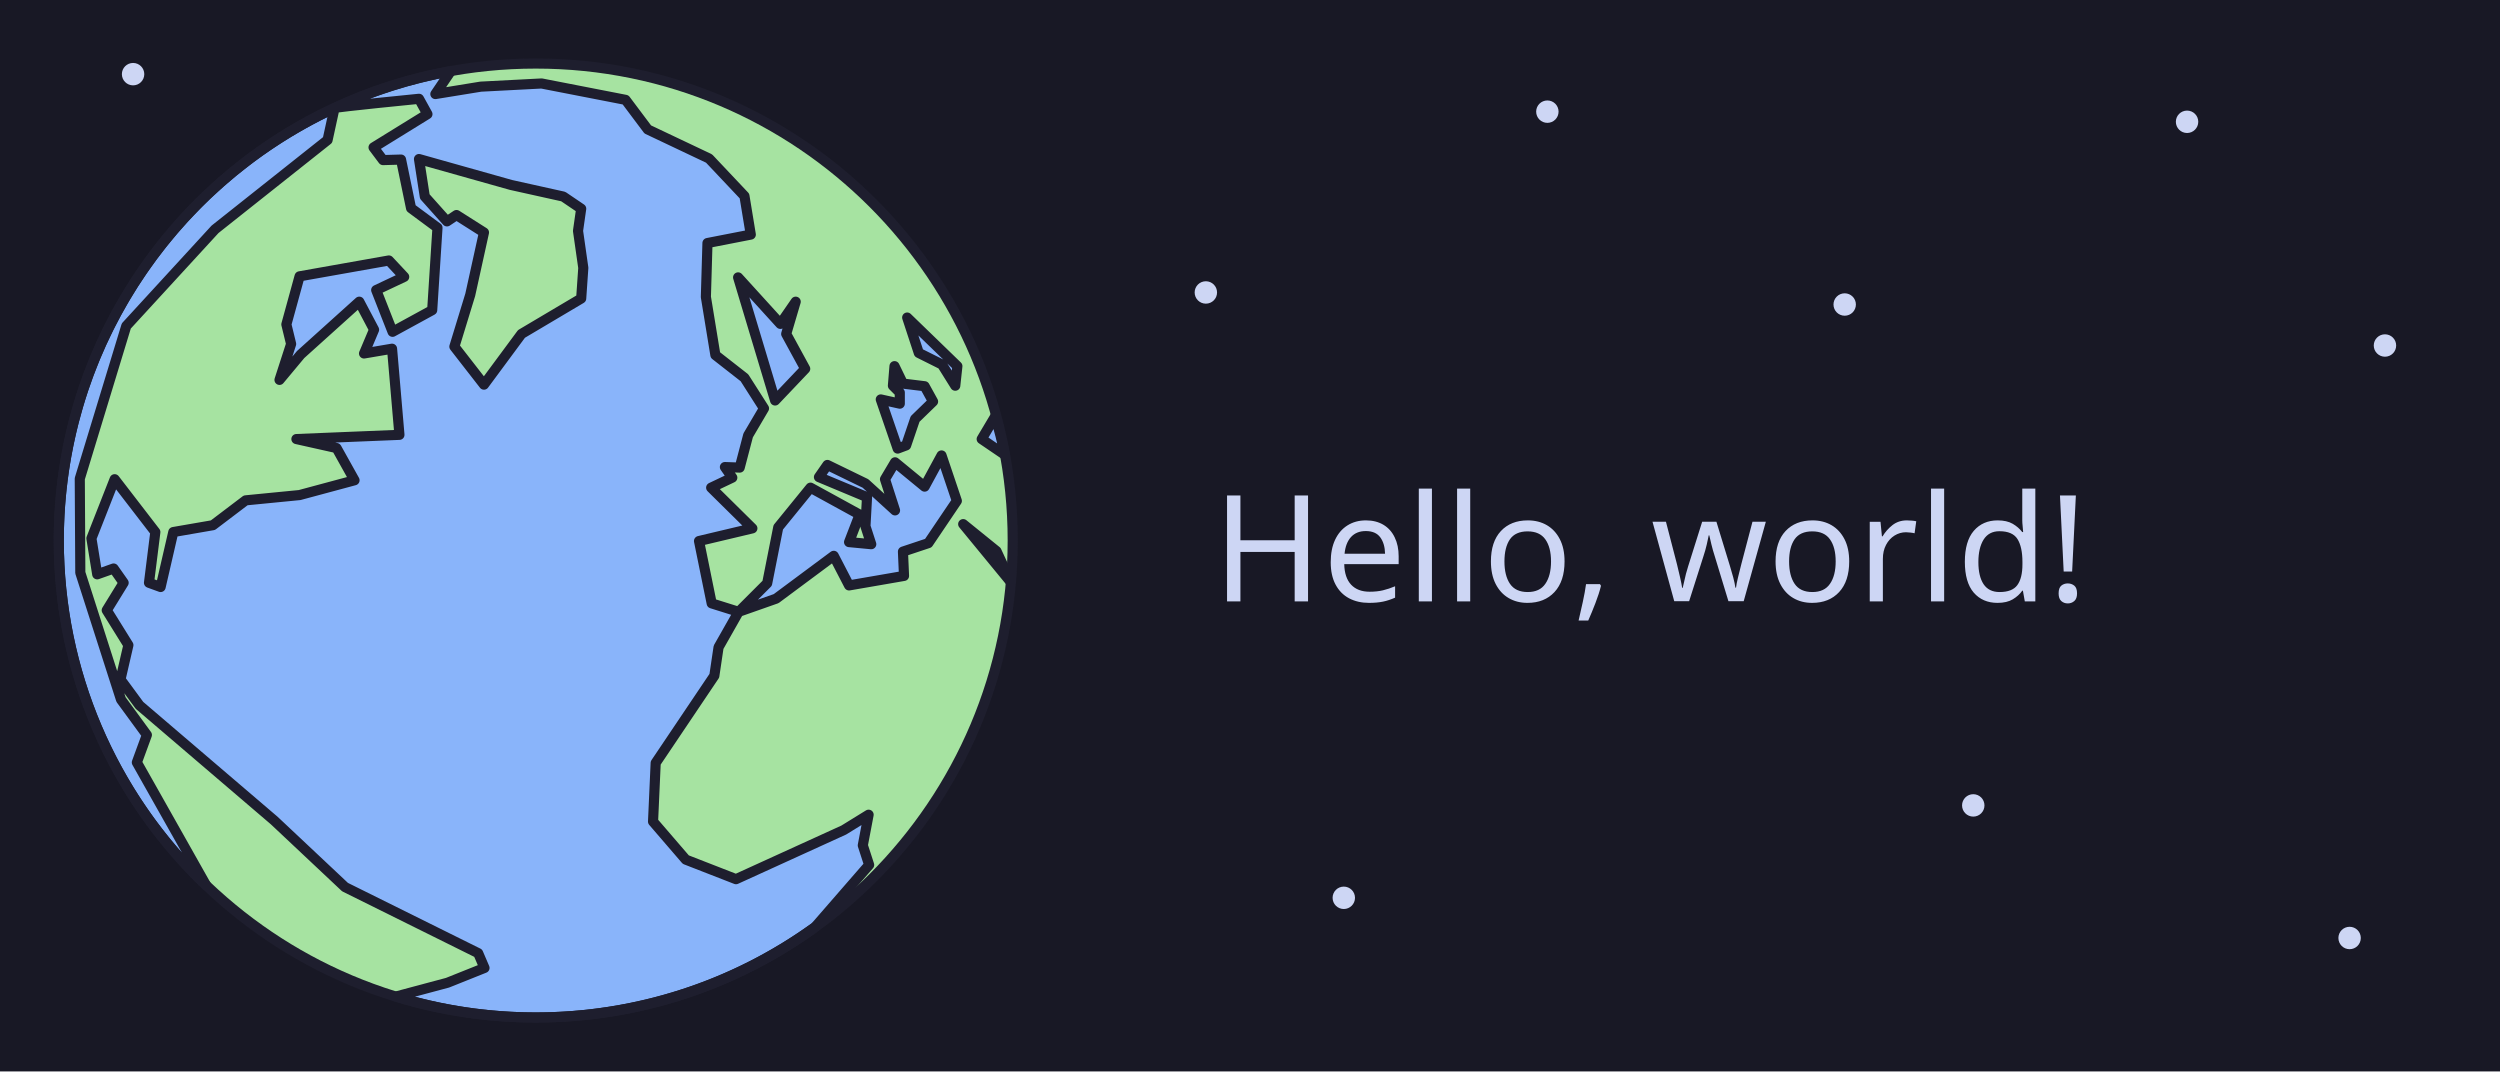
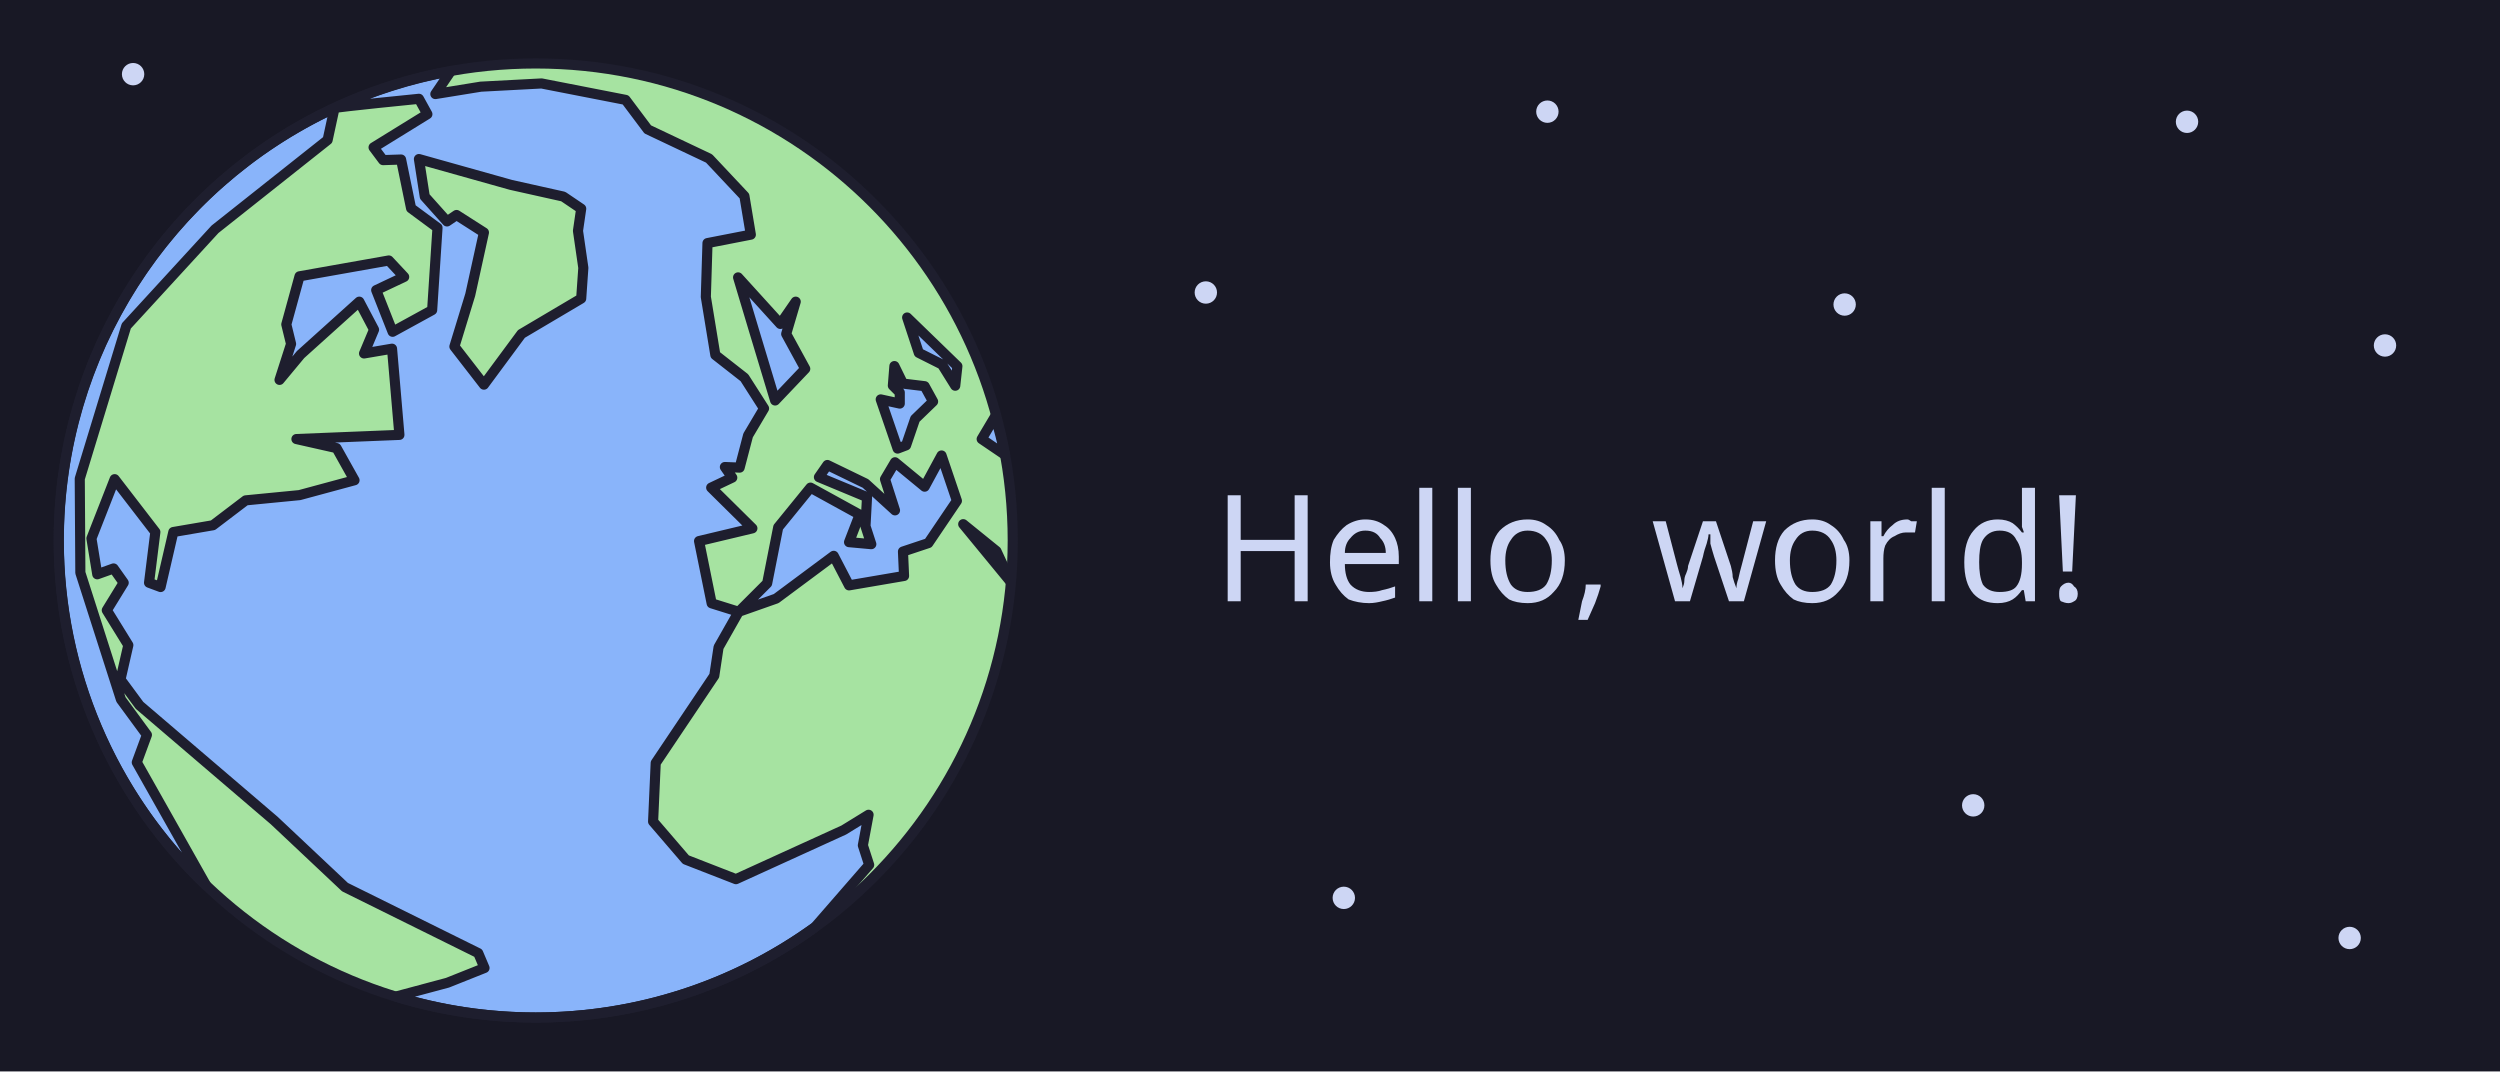
- <svg xmlns="http://www.w3.org/2000/svg" width="1866.667" height="800" viewBox="0 0 493.889 211.667" version="1.1" id="svg1" xml:space="preserve">
+ <svg xmlns="http://www.w3.org/2000/svg" width="21" height="9" viewBox="0 0 21 9" version="1.1" id="svg1" xml:space="preserve">
  <defs id="defs1" />
  <g id="layer1">
-     <rect style="opacity:1;fill:#181825;fill-opacity:1;stroke:none;stroke-width:2.646;stroke-linecap:round;stroke-linejoin:round" id="rect10" width="493.889" height="211.667" x="-7.1054274e-15" y="0" />
-     <circle style="opacity:1;fill:#a6e3a1;fill-opacity:1;stroke:none;stroke-width:2.549;stroke-linecap:round;stroke-linejoin:round;stroke-dasharray:none" id="path1" cx="105.84" cy="106.78" r="94.228" />
-     <path id="path2" style="opacity:1;fill:#89b4fa;stroke:#1e1e2e;stroke-width:2;stroke-linecap:round;stroke-linejoin:round;fill-opacity:1;stroke-opacity:1;stroke-dasharray:none;stroke-dashoffset:0;paint-order:normal" d="M 89.066 14.057 A 94.228 94.228 0 0 0 66.09 21.347 C 66.598 21.112 82.773 19.519 82.773 19.519 L 84.443 22.546 L 73.796 29.122 L 75.675 31.627 L 79.224 31.523 L 81.207 41.125 L 86.426 44.987 L 85.382 61.271 L 77.553 65.55 L 74.318 57.304 L 79.85 54.695 L 76.823 51.459 L 59.183 54.59 L 56.573 64.089 L 57.513 67.951 L 55.217 75.049 L 59.392 70.039 L 70.978 59.6 L 73.9 65.132 L 71.917 69.83 L 77.45 68.89 L 78.91 85.904 L 58.557 86.739 L 66.489 88.513 L 70.039 94.881 L 59.183 97.803 L 48.536 98.847 L 42.065 103.753 L 34.236 105.11 L 31.731 115.965 L 29.435 115.13 L 30.688 105.11 L 22.65 94.672 L 18.058 106.362 L 19.206 113.46 L 22.442 112.312 L 24.425 115.13 L 21.085 120.558 L 25.364 127.447 L 23.799 134.232 L 27.556 139.346 L 54.173 162.101 L 68.16 175.252 L 94.463 188.3 L 95.716 191.222 L 88.409 194.145 L 78.224 196.87 A 94.228 94.228 0 0 0 105.841 201.008 A 94.228 94.228 0 0 0 161.014 183.166 L 171.704 170.869 L 170.451 167.006 L 171.599 160.952 L 166.693 163.98 L 145.4 173.687 L 135.484 169.825 L 129.013 162.309 L 129.534 150.724 L 141.121 133.501 L 141.956 127.865 L 145.922 120.871 L 140.599 119.201 L 138.093 106.884 L 148.636 104.379 L 140.494 96.342 L 144.669 94.359 L 143.208 92.271 L 146.131 92.375 L 147.801 86.008 L 150.932 80.685 L 147.07 74.631 L 141.329 70.142 L 139.45 58.661 L 139.764 48.014 L 148.323 46.344 L 147.07 38.725 L 140.077 31.314 L 127.969 25.573 L 123.585 19.727 L 106.989 16.492 L 94.985 17.118 L 86.008 18.579 L 89.067 14.057 L 89.066 14.057 z M 145.922 120.871 L 153.333 118.262 L 164.71 109.807 L 167.737 115.652 L 178.593 113.773 L 178.384 108.972 L 183.394 107.301 L 189.03 98.952 L 186.004 89.975 L 182.663 96.133 L 176.818 91.332 L 174.835 94.672 L 176.818 100.83 L 170.973 95.507 L 163.458 91.854 L 161.788 94.254 L 171.286 98.221 L 170.973 103.962 L 172.121 107.51 L 167.737 107.093 L 169.825 101.665 L 160.117 96.342 L 153.75 104.17 L 151.558 115.234 L 145.922 120.871 z M 66.09 21.347 A 94.228 94.228 0 0 0 66.088 21.347 A 94.228 94.228 0 0 0 11.612 106.78 A 94.228 94.228 0 0 0 40.713 174.877 L 27.034 150.619 L 29.017 145.191 L 23.903 138.198 L 15.866 113.147 L 15.761 94.567 L 24.947 64.402 L 42.482 45.301 L 64.715 27.66 L 66.09 21.347 z M 82.773 31.418 L 100.934 36.533 L 111.268 38.829 L 114.817 41.23 L 114.191 45.614 L 115.234 52.92 L 114.817 58.974 L 103.022 65.968 L 95.611 75.988 L 89.766 68.473 L 92.897 58.243 L 95.611 45.927 L 90.184 42.482 L 88.305 43.735 L 83.921 38.829 L 82.773 31.418 z M 145.817 54.799 L 148.949 65.237 L 153.124 79.119 L 159.073 72.857 L 155.316 65.968 L 157.195 59.6 L 154.168 63.984 L 145.817 54.799 z M 179.219 62.732 L 181.515 69.725 L 186.108 72.021 L 188.717 76.197 L 189.135 72.335 L 179.219 62.732 z M 176.714 72.335 L 176.401 76.197 L 177.758 77.553 L 177.758 79.746 L 174 78.91 L 177.34 88.618 L 179.01 87.992 L 180.784 82.773 L 184.333 79.328 L 182.663 76.301 L 178.384 75.779 L 176.714 72.335 z M 196.597 82.266 L 193.936 86.739 L 198.538 89.868 A 94.228 94.228 0 0 0 198.537 89.863 A 94.228 94.228 0 0 0 196.597 82.266 z M 190.283 103.544 L 199.526 114.795 A 94.228 94.228 0 0 0 199.537 114.646 L 196.859 108.867 L 190.283 103.544 z " />
-     <circle style="opacity:1;fill:none;fill-opacity:1;stroke:#1e1e2e;stroke-width:2;stroke-linecap:round;stroke-linejoin:round;stroke-opacity:1" id="circle10" cx="105.84" cy="106.78" r="94.228" />
-     <text xml:space="preserve" style="font-size:29.305px;font-family:'JetBrains Mono';-inkscape-font-specification:'JetBrains Mono';text-align:start;writing-mode:lr-tb;direction:ltr;text-anchor:start;opacity:1;fill:#cdd6f4;fill-opacity:1;stroke:none;stroke-width:6.922;stroke-linecap:round;stroke-linejoin:round;stroke-opacity:1" x="239.566" y="118.802" id="text11">
-       <tspan id="tspan11" style="font-size:29.305px;fill:#cdd6f4;fill-opacity:1;stroke:none;stroke-width:6.922" x="239.566" y="118.802">Hello, world!</tspan>
+     <rect style="opacity:1;fill:#181825;fill-opacity:1;stroke:none;stroke-width:0.113;stroke-linecap:round;stroke-linejoin:round" id="rect10" width="21" height="9" x="-7.1054274e-15" y="0" />
+     <circle style="opacity:1;fill:#a6e3a1;fill-opacity:1;stroke:none;stroke-width:0.108;stroke-linecap:round;stroke-linejoin:round;stroke-dasharray:none" id="path1" cx="4.5" cy="4.54" r="4.007" />
+     <path id="path2" style="opacity:1;fill:#89b4fa;fill-opacity:1;stroke:#1e1e2e;stroke-width:0.085;stroke-linecap:round;stroke-linejoin:round;stroke-dasharray:none;stroke-dashoffset:0;stroke-opacity:1;paint-order:normal" d="m 3.787,0.598 a 4.007,4.007 0 0 0 -0.977,0.31 c 0.022,-0.01 0.709,-0.078 0.709,-0.078 l 0.071,0.129 L 3.138,1.238 3.218,1.345 3.369,1.34 3.453,1.749 3.675,1.913 3.63,2.605 3.298,2.787 3.16,2.437 3.395,2.326 3.266,2.188 2.516,2.321 2.405,2.725 2.445,2.889 2.348,3.191 2.525,2.978 3.018,2.534 3.142,2.769 3.058,2.969 3.293,2.929 3.355,3.653 2.49,3.688 2.827,3.764 2.978,4.034 2.516,4.159 2.064,4.203 1.789,4.412 1.456,4.469 1.349,4.931 1.252,4.895 1.305,4.469 0.963,4.025 0.768,4.523 0.817,4.824 0.954,4.775 1.039,4.895 0.897,5.126 1.078,5.419 1.012,5.708 1.172,5.925 2.303,6.892 2.898,7.452 4.017,8.006 4.07,8.131 3.759,8.255 3.326,8.371 A 4.007,4.007 0 0 0 4.5,8.547 4.007,4.007 0 0 0 6.846,7.788 L 7.301,7.265 7.248,7.101 7.296,6.844 7.088,6.972 6.182,7.385 5.761,7.221 5.486,6.901 5.508,6.409 6,5.676 6.036,5.437 6.205,5.139 5.978,5.068 5.872,4.545 6.32,4.438 5.974,4.096 6.151,4.012 6.089,3.923 6.213,3.928 6.284,3.657 6.418,3.431 6.253,3.173 6.009,2.982 5.929,2.494 5.943,2.042 6.307,1.971 6.253,1.647 5.956,1.331 5.441,1.087 5.255,0.839 4.549,0.701 4.039,0.728 3.657,0.79 3.787,0.598 Z M 6.205,5.139 6.52,5.028 7.003,4.669 7.132,4.917 7.594,4.838 7.585,4.633 7.798,4.562 8.038,4.207 7.909,3.826 7.767,4.088 7.518,3.883 7.434,4.025 7.518,4.287 7.27,4.061 6.95,3.906 6.879,4.008 7.283,4.176 7.27,4.42 7.319,4.571 7.132,4.554 7.221,4.323 6.808,4.096 6.537,4.429 6.444,4.9 Z M 2.81,0.908 a 4.007,4.007 0 0 0 -4.25e-5,0 A 4.007,4.007 0 0 0 0.494,4.54 4.007,4.007 0 0 0 1.731,7.436 L 1.149,6.404 1.234,6.173 1.016,5.876 0.675,4.811 0.67,4.021 1.061,2.738 1.806,1.926 2.752,1.176 Z M 3.519,1.336 4.292,1.553 4.731,1.651 4.882,1.753 4.855,1.939 4.9,2.25 4.882,2.508 4.38,2.805 4.065,3.231 3.817,2.911 3.95,2.476 4.065,1.953 3.835,1.806 3.755,1.86 3.568,1.651 Z M 6.2,2.33 6.333,2.774 6.511,3.364 6.764,3.098 6.604,2.805 6.684,2.534 6.555,2.721 Z m 1.42,0.337 0.098,0.297 0.195,0.098 0.111,0.178 0.018,-0.164 z m -0.107,0.408 -0.013,0.164 0.058,0.058 v 0.093 L 7.398,3.355 7.54,3.768 7.611,3.741 7.687,3.519 7.838,3.373 7.767,3.244 7.585,3.222 Z M 8.359,3.498 8.246,3.688 8.442,3.821 A 4.007,4.007 0 0 0 8.442,3.821 4.007,4.007 0 0 0 8.359,3.498 Z M 8.091,4.403 8.484,4.881 a 4.007,4.007 0 0 0 4.377e-4,-0.006 L 8.37,4.629 Z" />
+     <circle style="opacity:1;fill:none;fill-opacity:1;stroke:#1e1e2e;stroke-width:0.085;stroke-linecap:round;stroke-linejoin:round;stroke-opacity:1" id="circle10" cx="4.5" cy="4.54" r="4.007" />
+     <text xml:space="preserve" style="font-size:1.246px;font-family:'JetBrains Mono';-inkscape-font-specification:'JetBrains Mono';text-align:start;writing-mode:lr-tb;direction:ltr;text-anchor:start;opacity:1;fill:#cdd6f4;fill-opacity:1;stroke:none;stroke-width:0.294;stroke-linecap:round;stroke-linejoin:round;stroke-opacity:1" x="10.186" y="5.051" id="text11">
+       <tspan id="tspan11" style="font-size:1.246px;fill:#cdd6f4;fill-opacity:1;stroke:none;stroke-width:0.294" x="10.186" y="5.051">Hello, world!</tspan>
    </text>
-     <circle style="opacity:1;fill:#cdd6f4;fill-opacity:1;stroke:none;stroke-width:2.549;stroke-linecap:round;stroke-linejoin:round;stroke-dasharray:none;stroke-dashoffset:0;stroke-opacity:1;paint-order:normal" id="path11" cx="432.067" cy="24.061" r="2.214" />
-     <circle style="fill:#cdd6f4;fill-opacity:1;stroke:none;stroke-width:2.549;stroke-linecap:round;stroke-linejoin:round;stroke-dasharray:none;stroke-dashoffset:0;stroke-opacity:1;paint-order:normal" id="path11-2" cx="471.163" cy="68.258" r="2.214" />
-     <circle style="fill:#cdd6f4;fill-opacity:1;stroke:none;stroke-width:2.549;stroke-linecap:round;stroke-linejoin:round;stroke-dasharray:none;stroke-dashoffset:0;stroke-opacity:1;paint-order:normal" id="path11-6" cx="305.691" cy="22.058" r="2.214" />
-     <circle style="fill:#cdd6f4;fill-opacity:1;stroke:none;stroke-width:2.549;stroke-linecap:round;stroke-linejoin:round;stroke-dasharray:none;stroke-dashoffset:0;stroke-opacity:1;paint-order:normal" id="path11-7" cx="364.429" cy="60.158" r="2.214" />
-     <circle style="fill:#cdd6f4;fill-opacity:1;stroke:none;stroke-width:2.549;stroke-linecap:round;stroke-linejoin:round;stroke-dasharray:none;stroke-dashoffset:0;stroke-opacity:1;paint-order:normal" id="path11-3" cx="238.223" cy="57.777" r="2.214" />
-     <circle style="fill:#cdd6f4;fill-opacity:1;stroke:none;stroke-width:2.549;stroke-linecap:round;stroke-linejoin:round;stroke-dasharray:none;stroke-dashoffset:0;stroke-opacity:1;paint-order:normal" id="path11-28" cx="265.475" cy="177.368" r="2.214" />
-     <circle style="fill:#cdd6f4;fill-opacity:1;stroke:none;stroke-width:2.549;stroke-linecap:round;stroke-linejoin:round;stroke-dasharray:none;stroke-dashoffset:0;stroke-opacity:1;paint-order:normal" id="path11-1" cx="389.829" cy="159.112" r="2.214" />
-     <circle style="fill:#cdd6f4;fill-opacity:1;stroke:none;stroke-width:2.549;stroke-linecap:round;stroke-linejoin:round;stroke-dasharray:none;stroke-dashoffset:0;stroke-opacity:1;paint-order:normal" id="path11-9" cx="464.177" cy="185.306" r="2.214" />
-     <circle style="fill:#cdd6f4;fill-opacity:1;stroke:none;stroke-width:2.549;stroke-linecap:round;stroke-linejoin:round;stroke-dasharray:none;stroke-dashoffset:0;stroke-opacity:1;paint-order:normal" id="path11-5" cx="26.291" cy="14.65" r="2.214" />
+     <circle style="opacity:1;fill:#cdd6f4;fill-opacity:1;stroke:none;stroke-width:0.108;stroke-linecap:round;stroke-linejoin:round;stroke-dasharray:none;stroke-dashoffset:0;stroke-opacity:1;paint-order:normal" id="path11" cx="18.371" cy="1.023" r="0.094" />
+     <circle style="fill:#cdd6f4;fill-opacity:1;stroke:none;stroke-width:0.108;stroke-linecap:round;stroke-linejoin:round;stroke-dasharray:none;stroke-dashoffset:0;stroke-opacity:1;paint-order:normal" id="path11-2" cx="20.034" cy="2.902" r="0.094" />
+     <circle style="fill:#cdd6f4;fill-opacity:1;stroke:none;stroke-width:0.108;stroke-linecap:round;stroke-linejoin:round;stroke-dasharray:none;stroke-dashoffset:0;stroke-opacity:1;paint-order:normal" id="path11-6" cx="12.998" cy="0.938" r="0.094" />
+     <circle style="fill:#cdd6f4;fill-opacity:1;stroke:none;stroke-width:0.108;stroke-linecap:round;stroke-linejoin:round;stroke-dasharray:none;stroke-dashoffset:0;stroke-opacity:1;paint-order:normal" id="path11-7" cx="15.495" cy="2.558" r="0.094" />
+     <circle style="fill:#cdd6f4;fill-opacity:1;stroke:none;stroke-width:0.108;stroke-linecap:round;stroke-linejoin:round;stroke-dasharray:none;stroke-dashoffset:0;stroke-opacity:1;paint-order:normal" id="path11-3" cx="10.129" cy="2.457" r="0.094" />
+     <circle style="fill:#cdd6f4;fill-opacity:1;stroke:none;stroke-width:0.108;stroke-linecap:round;stroke-linejoin:round;stroke-dasharray:none;stroke-dashoffset:0;stroke-opacity:1;paint-order:normal" id="path11-28" cx="11.288" cy="7.542" r="0.094" />
+     <circle style="fill:#cdd6f4;fill-opacity:1;stroke:none;stroke-width:0.108;stroke-linecap:round;stroke-linejoin:round;stroke-dasharray:none;stroke-dashoffset:0;stroke-opacity:1;paint-order:normal" id="path11-1" cx="16.575" cy="6.765" r="0.094" />
+     <circle style="fill:#cdd6f4;fill-opacity:1;stroke:none;stroke-width:0.108;stroke-linecap:round;stroke-linejoin:round;stroke-dasharray:none;stroke-dashoffset:0;stroke-opacity:1;paint-order:normal" id="path11-9" cx="19.737" cy="7.879" r="0.094" />
+     <circle style="fill:#cdd6f4;fill-opacity:1;stroke:none;stroke-width:0.108;stroke-linecap:round;stroke-linejoin:round;stroke-dasharray:none;stroke-dashoffset:0;stroke-opacity:1;paint-order:normal" id="path11-5" cx="1.118" cy="0.623" r="0.094" />
  </g>
</svg>
